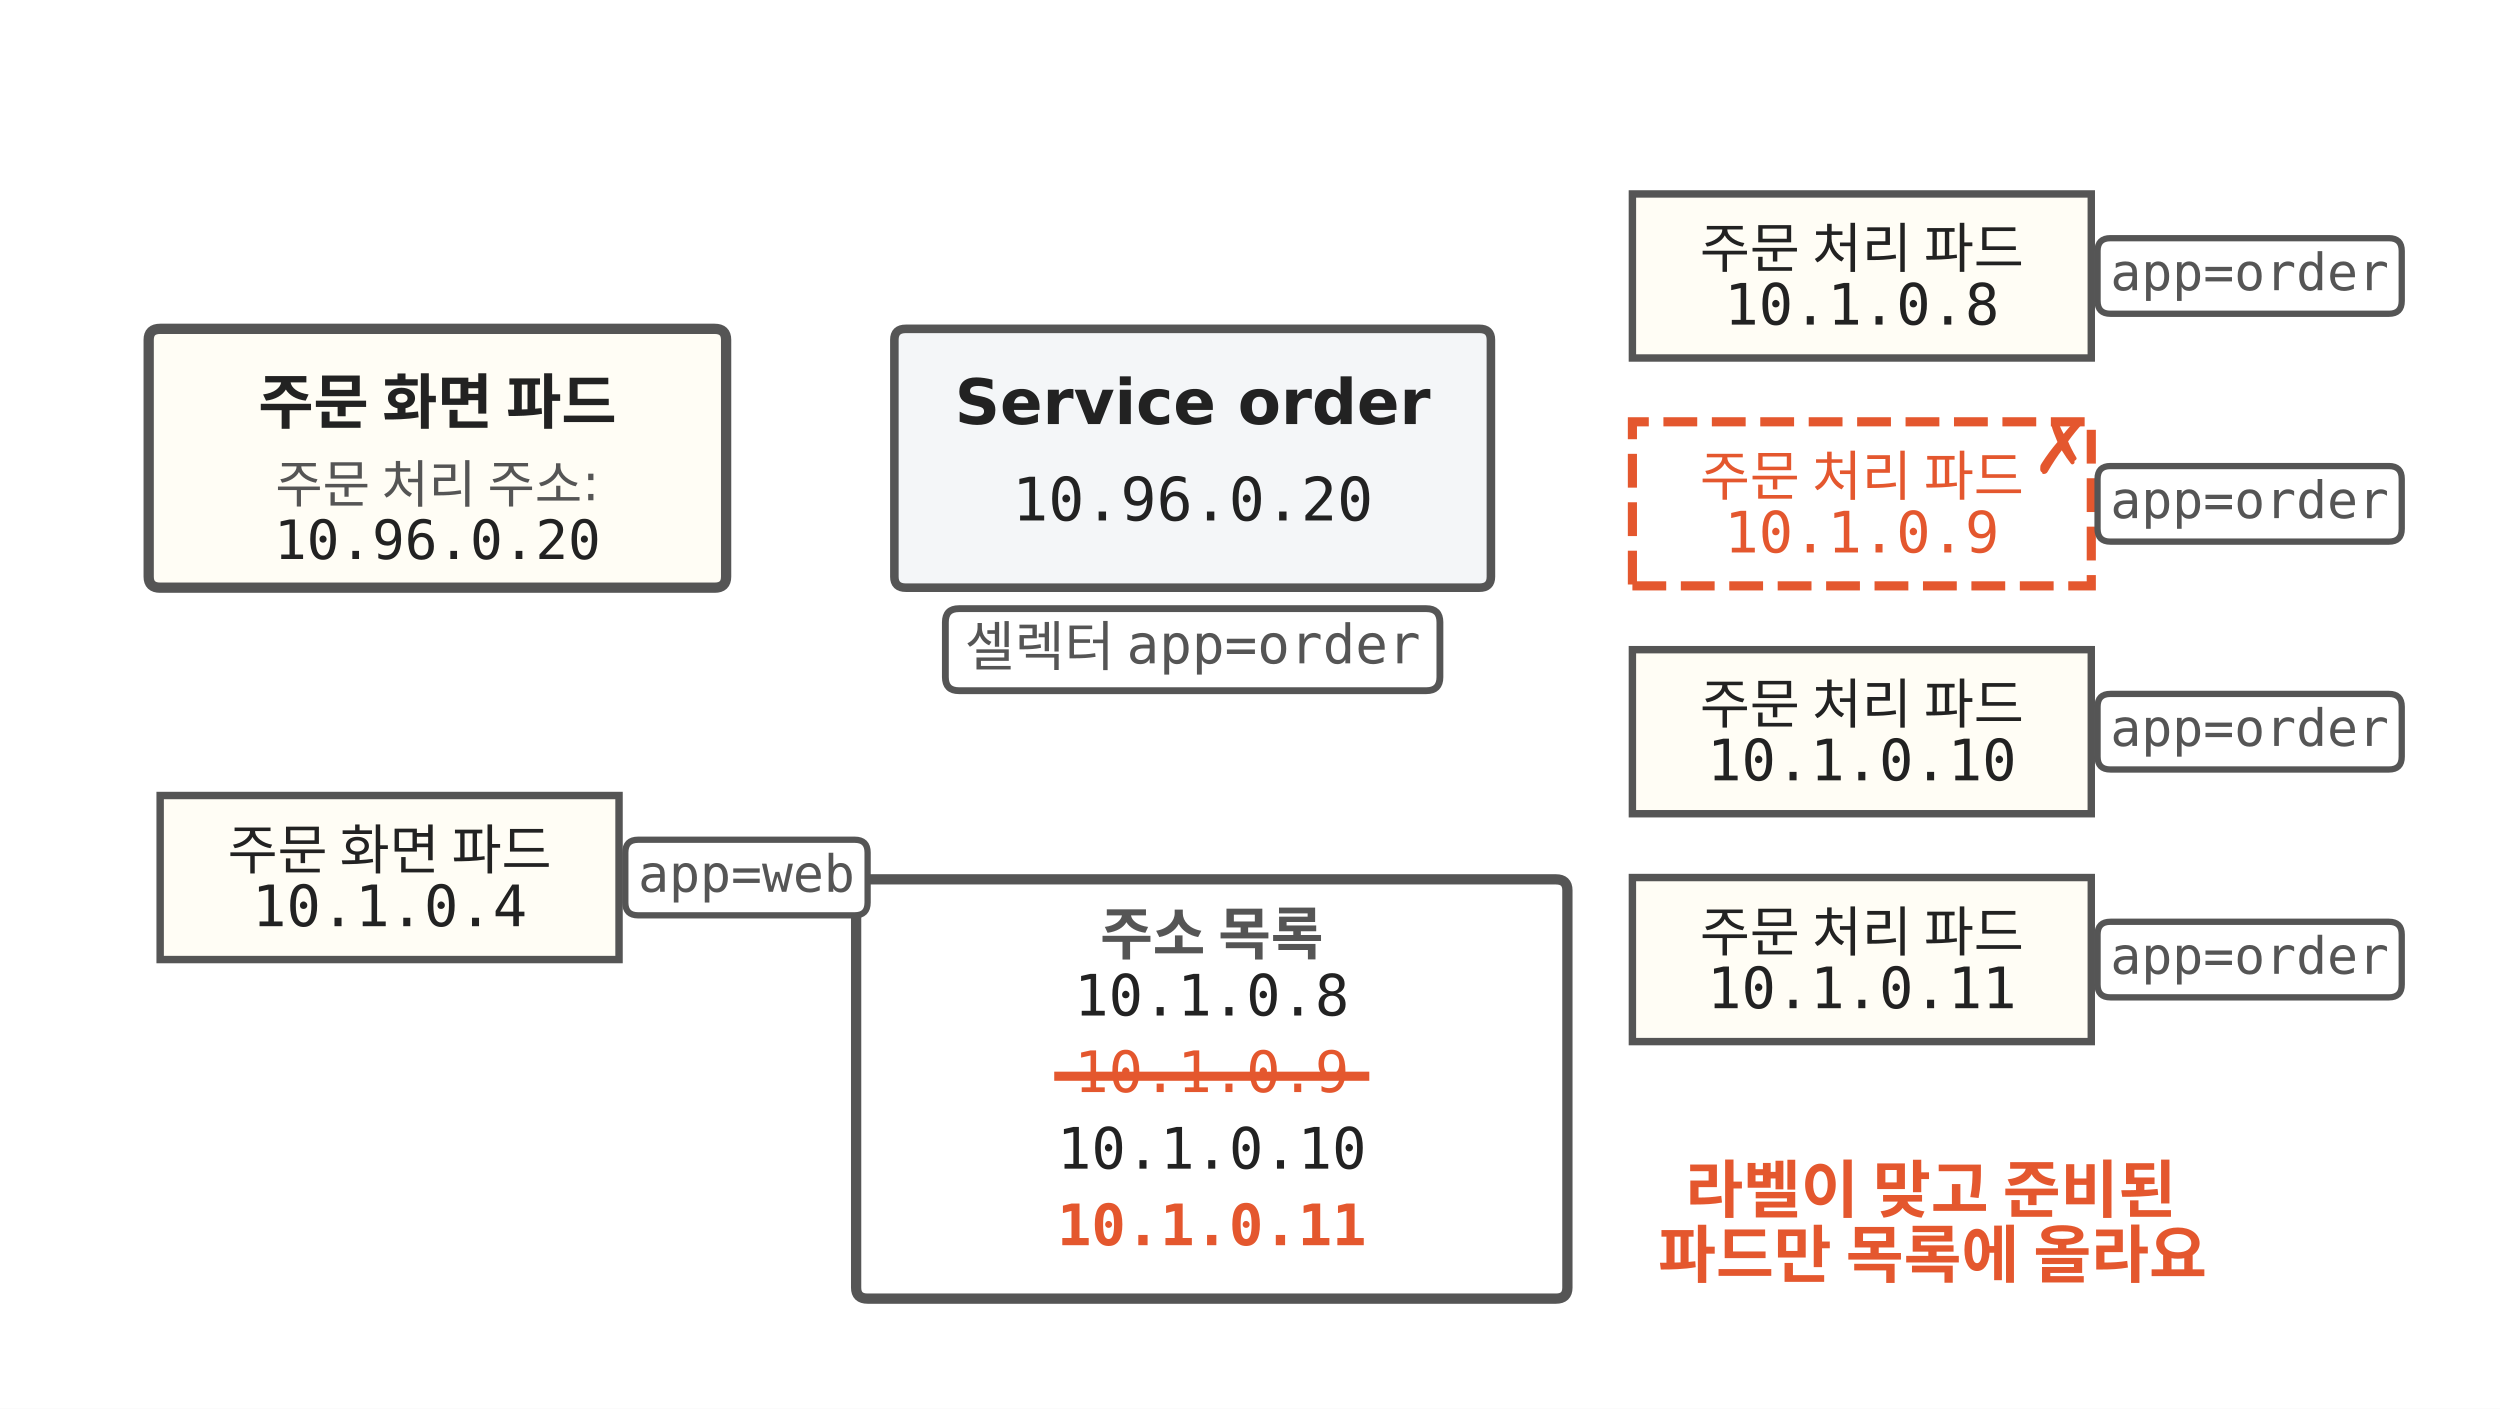
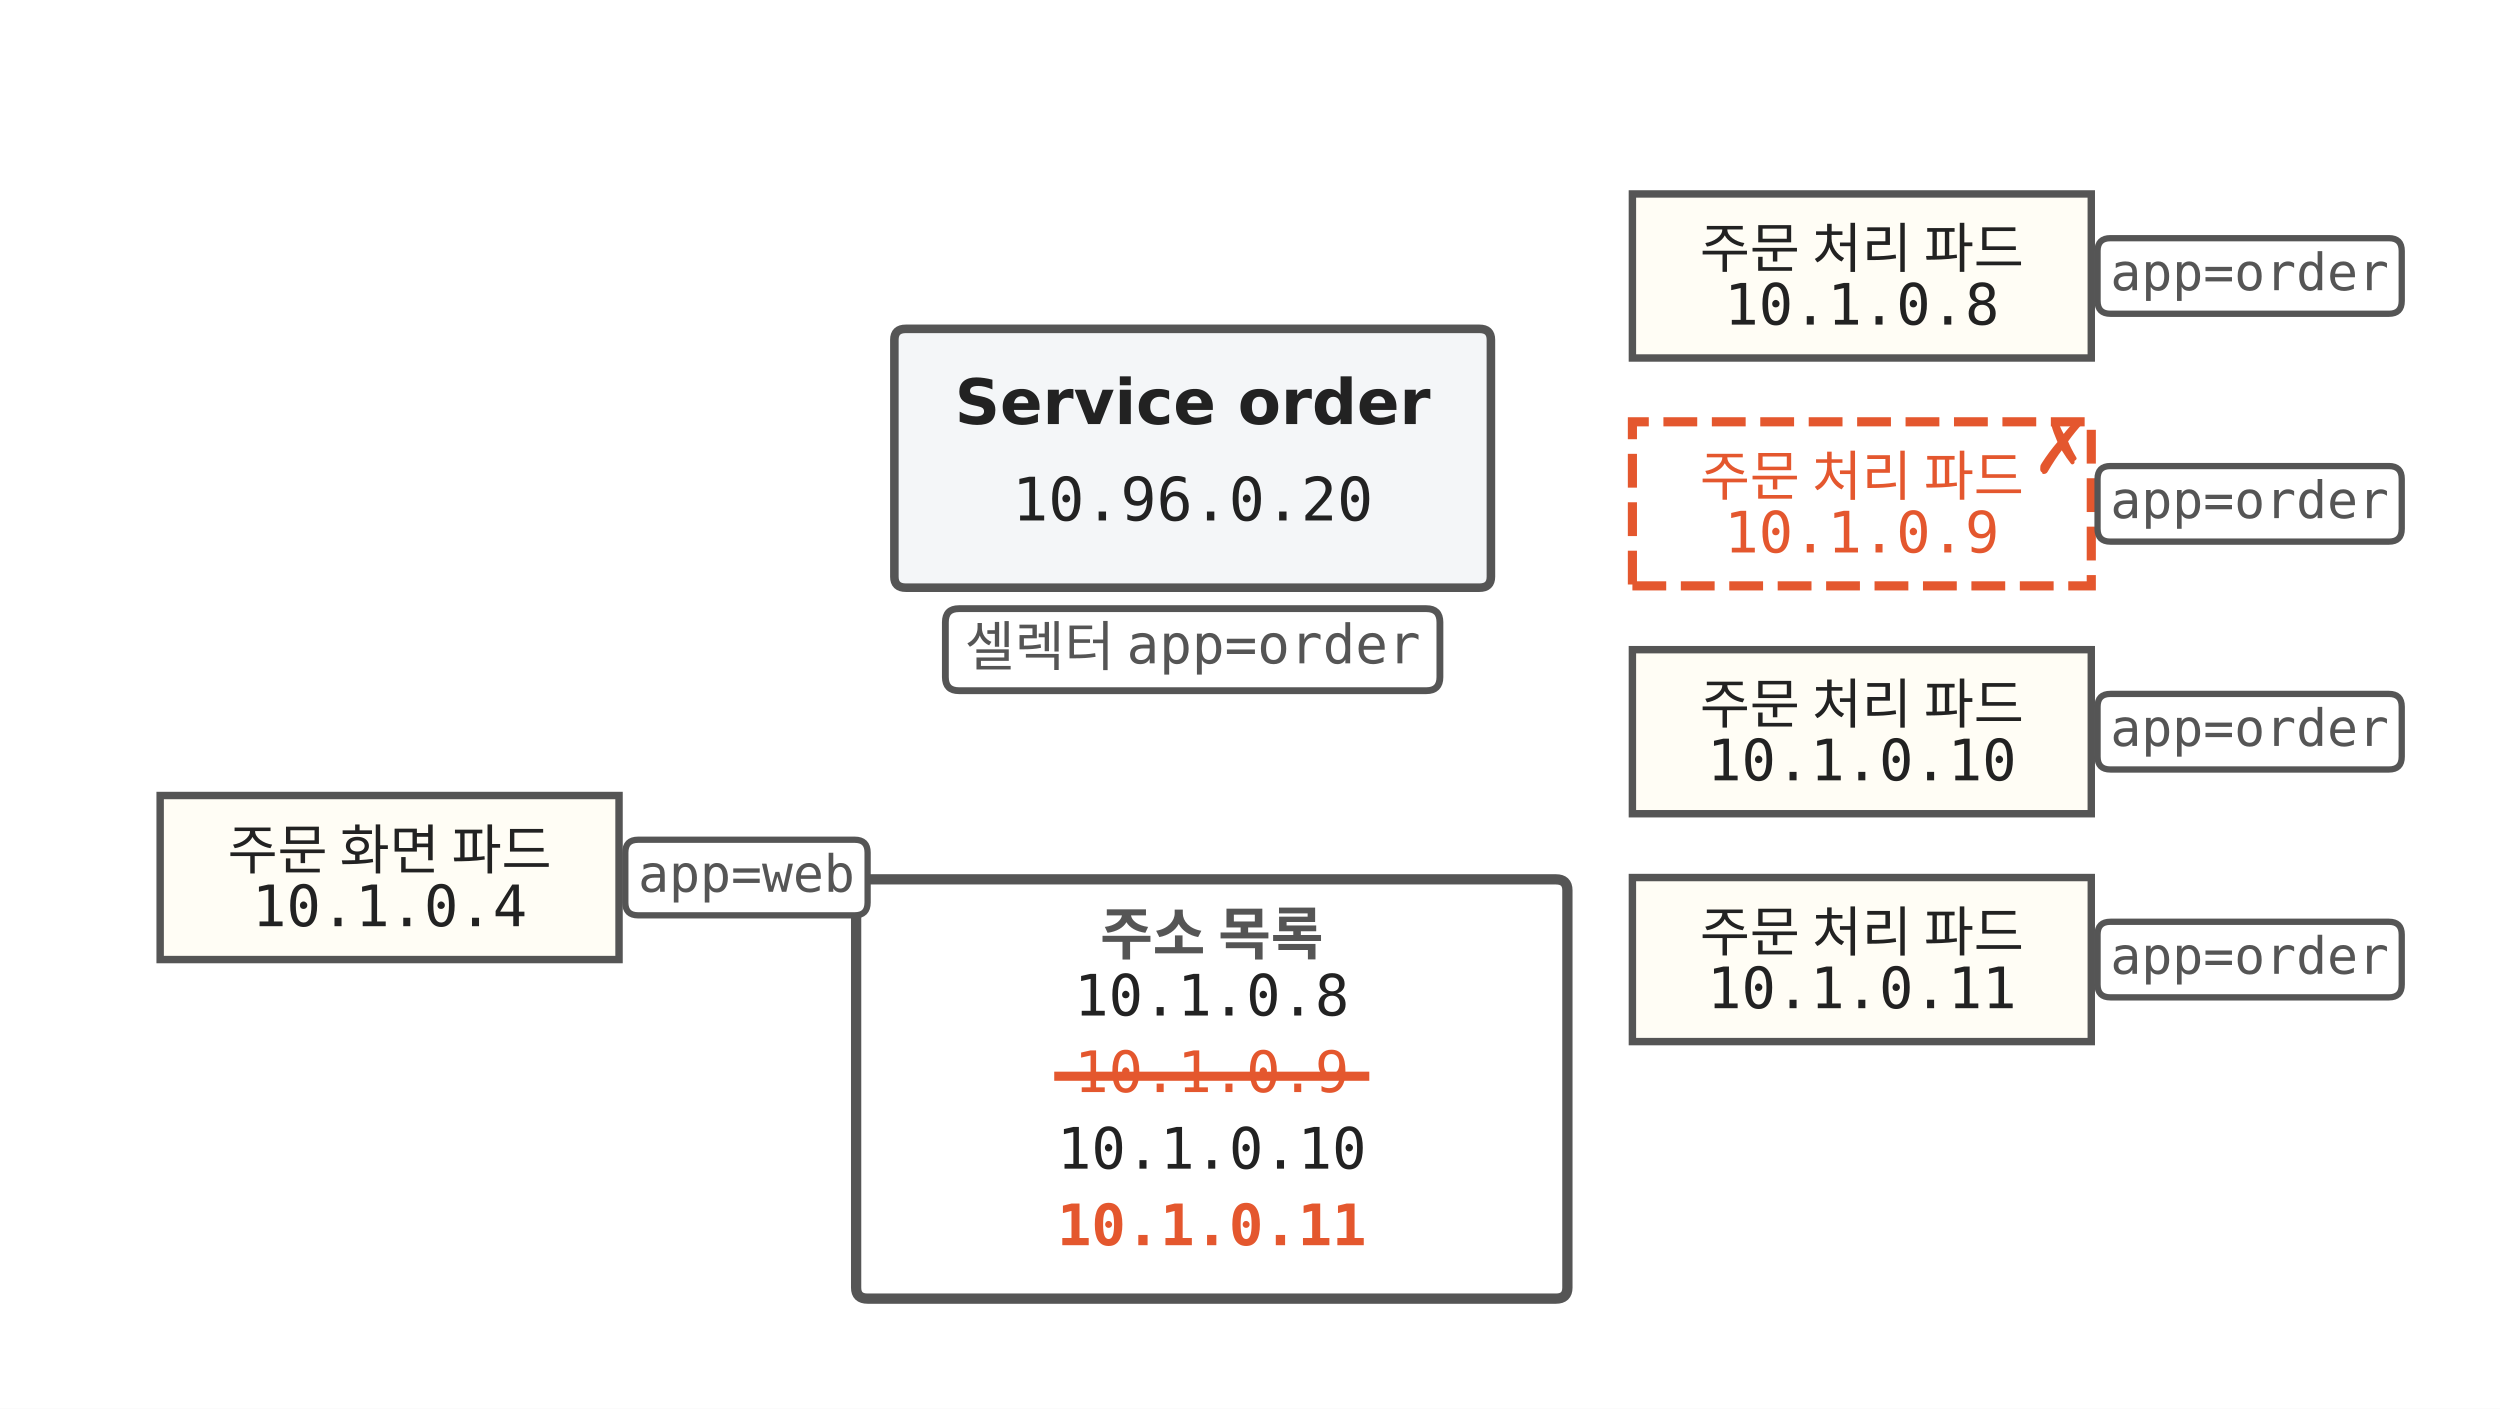
<svg xmlns="http://www.w3.org/2000/svg" width="437.76pt" height="246.672pt" viewBox="0 0 437.76 246.672" version="1.1">
  <defs>
    <style type="text/css">*{stroke-linejoin: round; stroke-linecap: butt}</style>
  </defs>
  <g id="figure_1">
    <g id="patch_1">
      <path d="M 0 246.672  L 437.76 246.672  L 437.76 0  L 0 0  z " style="fill: #ffffff" />
    </g>
    <g id="axes_1">
      <g id="patch_2">
-         <path d="M 18 228.672  L 419.76 228.672  L 419.76 18  L 18 18  L 18 228.672  z " clip-path="url(#pe3b92da9ea)" style="fill: none" />
+         <path d="M 18 228.672  L 419.76 228.672  L 419.76 18  L 18 18  L 18 228.672  z " clip-path="url(#p47465cb3a7)" style="fill: none" />
      </g>
      <g id="patch_3">
-         <path d="M 28.044 102.907  L 125.136 102.907  Q 127.145 102.907 127.145 100.992  L 127.145 59.496  Q 127.145 57.581 125.136 57.581  L 28.044 57.581  Q 26.035 57.581 26.035 59.496  L 26.035 100.992  Q 26.035 102.907 28.044 102.907  z " clip-path="url(#pe3b92da9ea)" style="fill: #fffdf5; stroke: #555555; stroke-width: 1.8; stroke-linejoin: miter" />
+         <path d="M 158.616 102.907  L 259.056 102.907  Q 261.065 102.907 261.065 100.992  L 261.065 59.496  Q 261.065 57.581 259.056 57.581  L 158.616 57.581  Q 156.607 57.581 156.607 59.496  L 156.607 100.992  Q 156.607 102.907 158.616 102.907  z " clip-path="url(#p47465cb3a7)" style="fill: #f4f6f8; stroke: #555555; stroke-width: 1.5; stroke-linejoin: miter" />
      </g>
      <g id="patch_4">
-         <path d="M 158.616 102.907  L 259.056 102.907  Q 261.065 102.907 261.065 100.992  L 261.065 59.496  Q 261.065 57.581 259.056 57.581  L 158.616 57.581  Q 156.607 57.581 156.607 59.496  L 156.607 100.992  Q 156.607 102.907 158.616 102.907  z " clip-path="url(#pe3b92da9ea)" style="fill: #f4f6f8; stroke: #555555; stroke-width: 1.5; stroke-linejoin: miter" />
+         <path d="M 285.84 62.688  L 366.192 62.688  L 366.192 33.96  L 285.84 33.96  z " clip-path="url(#p47465cb3a7)" style="fill: #fffdf5; stroke: #555555; stroke-width: 1.3; stroke-linejoin: miter" />
      </g>
      <g id="patch_5">
-         <path d="M 285.84 62.688  L 366.192 62.688  L 366.192 33.96  L 285.84 33.96  z " clip-path="url(#pe3b92da9ea)" style="fill: #fffdf5; stroke: #555555; stroke-width: 1.3; stroke-linejoin: miter" />
+         <path d="M 285.84 102.588  L 366.192 102.588  L 366.192 73.86  L 285.84 73.86  L 285.84 102.588  z " clip-path="url(#p47465cb3a7)" style="fill: none; stroke-dasharray: 5.92,2.56; stroke-dashoffset: 0; stroke: #e4572e; stroke-width: 1.6; stroke-linejoin: miter" />
      </g>
      <g id="patch_6">
-         <path d="M 285.84 102.588  L 366.192 102.588  L 366.192 73.86  L 285.84 73.86  L 285.84 102.588  z " clip-path="url(#pe3b92da9ea)" style="fill: none; stroke-dasharray: 5.92,2.56; stroke-dashoffset: 0; stroke: #e4572e; stroke-width: 1.6; stroke-linejoin: miter" />
+         <path d="M 285.84 142.488  L 366.192 142.488  L 366.192 113.76  L 285.84 113.76  z " clip-path="url(#p47465cb3a7)" style="fill: #fffdf5; stroke: #555555; stroke-width: 1.3; stroke-linejoin: miter" />
      </g>
      <g id="patch_7">
-         <path d="M 285.84 142.488  L 366.192 142.488  L 366.192 113.76  L 285.84 113.76  z " clip-path="url(#pe3b92da9ea)" style="fill: #fffdf5; stroke: #555555; stroke-width: 1.3; stroke-linejoin: miter" />
+         <path d="M 28.044 168.024  L 108.396 168.024  L 108.396 139.296  L 28.044 139.296  z " clip-path="url(#p47465cb3a7)" style="fill: #fffdf5; stroke: #555555; stroke-width: 1.3; stroke-linejoin: miter" />
      </g>
      <g id="patch_8">
-         <path d="M 28.044 168.024  L 108.396 168.024  L 108.396 139.296  L 28.044 139.296  z " clip-path="url(#pe3b92da9ea)" style="fill: #fffdf5; stroke: #555555; stroke-width: 1.3; stroke-linejoin: miter" />
+         <path d="M 285.84 182.388  L 366.192 182.388  L 366.192 153.66  L 285.84 153.66  z " clip-path="url(#p47465cb3a7)" style="fill: #fffdf5; stroke: #555555; stroke-width: 1.3; stroke-linejoin: miter" />
      </g>
      <g id="patch_9">
-         <path d="M 285.84 182.388  L 366.192 182.388  L 366.192 153.66  L 285.84 153.66  z " clip-path="url(#pe3b92da9ea)" style="fill: #fffdf5; stroke: #555555; stroke-width: 1.3; stroke-linejoin: miter" />
-       </g>
-       <g id="patch_10">
-         <path d="M 151.92 227.395  L 272.448 227.395  Q 274.457 227.395 274.457 225.48  L 274.457 155.894  Q 274.457 153.979 272.448 153.979  L 151.92 153.979  Q 149.911 153.979 149.911 155.894  L 149.911 225.48  Q 149.911 227.395 151.92 227.395  z " clip-path="url(#pe3b92da9ea)" style="fill: #ffffff; stroke: #555555; stroke-width: 1.8; stroke-linejoin: miter" />
+         <path d="M 151.92 227.395  L 272.448 227.395  Q 274.457 227.395 274.457 225.48  L 274.457 155.894  Q 274.457 153.979 272.448 153.979  L 151.92 153.979  Q 149.911 153.979 149.911 155.894  L 149.911 225.48  Q 149.911 227.395 151.92 227.395  z " clip-path="url(#p47465cb3a7)" style="fill: #ffffff; stroke: #555555; stroke-width: 1.8; stroke-linejoin: miter" />
      </g>
      <g id="line2d_1">
-         <path d="M 185.4 188.453  L 238.968 188.453  " clip-path="url(#pe3b92da9ea)" style="fill: none; stroke: #e4572e; stroke-width: 1.6; stroke-linecap: square" />
+         <path d="M 185.4 188.453  L 238.968 188.453  " clip-path="url(#p47465cb3a7)" style="fill: none; stroke: #e4572e; stroke-width: 1.6; stroke-linecap: square" />
      </g>
      <g id="text_1">
-         <text style="fill: #222222; font: 700 10.5px 'Apple SD Gothic Neo', 'Noto Sans KR', 'Malgun Gothic', 'DejaVu Sans', 'Bitstream Vera Sans', 'Computer Modern Sans Serif', 'Lucida Grande', 'Verdana', 'Geneva', 'Lucid', 'Arial', 'Helvetica', 'Avant Garde', sans-serif; text-anchor: middle" x="76.59" y="74.144" transform="rotate(-0 76.59 74.14448)">주문 화면 파드</text>
+         <text style="fill: #222222; font: 700 11px 'Apple SD Gothic Neo', 'Noto Sans KR', 'Malgun Gothic', 'DejaVu Sans', 'Bitstream Vera Sans', 'Computer Modern Sans Serif', 'Lucida Grande', 'Verdana', 'Geneva', 'Lucid', 'Arial', 'Helvetica', 'Avant Garde', sans-serif; text-anchor: middle" x="208.836" y="74.254" transform="rotate(-0 208.836 74.25417)">Service order</text>
      </g>
      <g id="text_2">
-         <text style="fill: #555555; font: 9px 'Apple SD Gothic Neo', 'Noto Sans KR', 'Malgun Gothic', 'DejaVu Sans', 'Bitstream Vera Sans', 'Computer Modern Sans Serif', 'Lucida Grande', 'Verdana', 'Geneva', 'Lucid', 'Arial', 'Helvetica', 'Avant Garde', sans-serif; text-anchor: middle" x="76.59" y="88.012" transform="rotate(-0 76.59 88.01184)">주문 처리 주소:</text>
+         <text style="fill: #222222; font: 10.5px 'Menlo', 'Apple SD Gothic Neo', 'DejaVu Sans Mono', 'Bitstream Vera Sans Mono', 'Computer Modern Typewriter', 'Andale Mono', 'Nimbus Mono L', 'Courier New', 'Courier', 'Fixed', 'Terminal', monospace; text-anchor: middle" x="208.836" y="91.136" transform="rotate(-0 208.836 91.13611)">10.96.0.20</text>
      </g>
      <g id="text_3">
-         <text style="fill: #222222; font: 9.5px 'Menlo', 'Apple SD Gothic Neo', 'DejaVu Sans Mono', 'Bitstream Vera Sans Mono', 'Computer Modern Typewriter', 'Andale Mono', 'Nimbus Mono L', 'Courier New', 'Courier', 'Fixed', 'Terminal', monospace; text-anchor: middle" x="76.59" y="97.881" transform="rotate(-0 76.59 97.88117)">10.96.0.20</text>
-       </g>
-       <g id="text_4">
-         <text style="fill: #222222; font: 700 11px 'Apple SD Gothic Neo', 'Noto Sans KR', 'Malgun Gothic', 'DejaVu Sans', 'Bitstream Vera Sans', 'Computer Modern Sans Serif', 'Lucida Grande', 'Verdana', 'Geneva', 'Lucid', 'Arial', 'Helvetica', 'Avant Garde', sans-serif; text-anchor: middle" x="208.836" y="74.254" transform="rotate(-0 208.836 74.25417)">Service order</text>
-       </g>
-       <g id="text_5">
-         <text style="fill: #222222; font: 10.5px 'Menlo', 'Apple SD Gothic Neo', 'DejaVu Sans Mono', 'Bitstream Vera Sans Mono', 'Computer Modern Typewriter', 'Andale Mono', 'Nimbus Mono L', 'Courier New', 'Courier', 'Fixed', 'Terminal', monospace; text-anchor: middle" x="208.836" y="91.136" transform="rotate(-0 208.836 91.13611)">10.96.0.20</text>
-       </g>
-       <g id="text_6">
-         <g id="patch_11">
+         <g id="patch_10">
          <path d="M 167.913 120.942  L 249.759 120.942  Q 252.134 120.942 252.134 118.567  L 252.134 108.953  Q 252.134 106.578 249.759 106.578  L 167.913 106.578  Q 165.538 106.578 165.538 108.953  L 165.538 118.567  Q 165.538 120.942 167.913 120.942  z " style="fill: #ffffff; stroke: #555555; stroke-width: 1.2; stroke-linejoin: miter" />
        </g>
        <text style="fill: #555555; font: 9.5px 'Menlo', 'Apple SD Gothic Neo', 'DejaVu Sans Mono', 'Bitstream Vera Sans Mono', 'Computer Modern Typewriter', 'Andale Mono', 'Nimbus Mono L', 'Courier New', 'Courier', 'Fixed', 'Terminal', monospace; text-anchor: middle" x="208.836" y="116.591" transform="rotate(-0 208.836 116.5914)">셀렉터 app=order</text>
      </g>
-       <g id="text_7">
+       <g id="text_4">
        <text style="fill: #222222; font: 9.5px 'Apple SD Gothic Neo', 'Noto Sans KR', 'Malgun Gothic', 'DejaVu Sans', 'Bitstream Vera Sans', 'Computer Modern Sans Serif', 'Lucida Grande', 'Verdana', 'Geneva', 'Lucid', 'Arial', 'Helvetica', 'Avant Garde', sans-serif; text-anchor: middle" x="326.016" y="46.873" transform="rotate(-0 326.016 46.87291)">주문 처리 파드</text>
      </g>
-       <g id="text_8">
+       <g id="text_5">
        <text style="fill: #222222; font: 10px 'Menlo', 'Apple SD Gothic Neo', 'DejaVu Sans Mono', 'Bitstream Vera Sans Mono', 'Computer Modern Typewriter', 'Andale Mono', 'Nimbus Mono L', 'Courier New', 'Courier', 'Fixed', 'Terminal', monospace; text-anchor: middle" x="326.016" y="56.843" transform="rotate(-0 326.016 56.84304)">10.1.0.8</text>
      </g>
-       <g id="text_9">
-         <g id="patch_12">
+       <g id="text_6">
+         <g id="patch_11">
          <path d="M 369.54 54.942  L 418.305 54.942  Q 420.555 54.942 420.555 52.692  L 420.555 43.956  Q 420.555 41.706 418.305 41.706  L 369.54 41.706  Q 367.29 41.706 367.29 43.956  L 367.29 52.692  Q 367.29 54.942 369.54 54.942  z " style="fill: #ffffff; stroke: #555555; stroke-width: 1.1; stroke-linejoin: miter" />
        </g>
        <text style="fill: #555555; font: 9px 'Menlo', 'Apple SD Gothic Neo', 'DejaVu Sans Mono', 'Bitstream Vera Sans Mono', 'Computer Modern Typewriter', 'Andale Mono', 'Nimbus Mono L', 'Courier New', 'Courier', 'Fixed', 'Terminal', monospace; text-anchor: start" x="369.54" y="50.82" transform="rotate(-0 369.54 50.82009)">app=order</text>
      </g>
-       <g id="text_10">
+       <g id="text_7">
        <text style="fill: #e4572e; font: 9.5px 'Apple SD Gothic Neo', 'Noto Sans KR', 'Malgun Gothic', 'DejaVu Sans', 'Bitstream Vera Sans', 'Computer Modern Sans Serif', 'Lucida Grande', 'Verdana', 'Geneva', 'Lucid', 'Arial', 'Helvetica', 'Avant Garde', sans-serif; text-anchor: middle" x="326.016" y="86.773" transform="rotate(-0 326.016 86.77291)">주문 처리 파드</text>
      </g>
-       <g id="text_11">
+       <g id="text_8">
        <text style="fill: #e4572e; font: 10px 'Menlo', 'Apple SD Gothic Neo', 'DejaVu Sans Mono', 'Bitstream Vera Sans Mono', 'Computer Modern Typewriter', 'Andale Mono', 'Nimbus Mono L', 'Courier New', 'Courier', 'Fixed', 'Terminal', monospace; text-anchor: middle" x="326.016" y="96.743" transform="rotate(-0 326.016 96.74304)">10.1.0.9</text>
      </g>
-       <g id="text_12">
+       <g id="text_9">
        <text style="fill: #e4572e; font: 700 13px 'Apple SD Gothic Neo', 'Noto Sans KR', 'Malgun Gothic', 'DejaVu Sans', 'Bitstream Vera Sans', 'Computer Modern Sans Serif', 'Lucida Grande', 'Verdana', 'Geneva', 'Lucid', 'Arial', 'Helvetica', 'Avant Garde', sans-serif; text-anchor: middle" x="361.17" y="82.886" transform="rotate(-0 361.17 82.8862)">✗</text>
      </g>
-       <g id="text_13">
-         <g id="patch_13">
+       <g id="text_10">
+         <g id="patch_12">
          <path d="M 369.54 94.842  L 418.305 94.842  Q 420.555 94.842 420.555 92.592  L 420.555 83.856  Q 420.555 81.606 418.305 81.606  L 369.54 81.606  Q 367.29 81.606 367.29 83.856  L 367.29 92.592  Q 367.29 94.842 369.54 94.842  z " style="fill: #ffffff; stroke: #555555; stroke-width: 1.1; stroke-linejoin: miter" />
        </g>
        <text style="fill: #555555; font: 9px 'Menlo', 'Apple SD Gothic Neo', 'DejaVu Sans Mono', 'Bitstream Vera Sans Mono', 'Computer Modern Typewriter', 'Andale Mono', 'Nimbus Mono L', 'Courier New', 'Courier', 'Fixed', 'Terminal', monospace; text-anchor: start" x="369.54" y="90.72" transform="rotate(-0 369.54 90.72009)">app=order</text>
      </g>
-       <g id="text_14">
+       <g id="text_11">
        <text style="fill: #222222; font: 9.5px 'Apple SD Gothic Neo', 'Noto Sans KR', 'Malgun Gothic', 'DejaVu Sans', 'Bitstream Vera Sans', 'Computer Modern Sans Serif', 'Lucida Grande', 'Verdana', 'Geneva', 'Lucid', 'Arial', 'Helvetica', 'Avant Garde', sans-serif; text-anchor: middle" x="326.016" y="126.673" transform="rotate(-0 326.016 126.6729)">주문 처리 파드</text>
      </g>
-       <g id="text_15">
+       <g id="text_12">
        <text style="fill: #222222; font: 10px 'Menlo', 'Apple SD Gothic Neo', 'DejaVu Sans Mono', 'Bitstream Vera Sans Mono', 'Computer Modern Typewriter', 'Andale Mono', 'Nimbus Mono L', 'Courier New', 'Courier', 'Fixed', 'Terminal', monospace; text-anchor: middle" x="326.016" y="136.643" transform="rotate(-0 326.016 136.643)">10.1.0.10</text>
      </g>
-       <g id="text_16">
-         <g id="patch_14">
+       <g id="text_13">
+         <g id="patch_13">
          <path d="M 369.54 134.742  L 418.305 134.742  Q 420.555 134.742 420.555 132.492  L 420.555 123.756  Q 420.555 121.506 418.305 121.506  L 369.54 121.506  Q 367.29 121.506 367.29 123.756  L 367.29 132.492  Q 367.29 134.742 369.54 134.742  z " style="fill: #ffffff; stroke: #555555; stroke-width: 1.1; stroke-linejoin: miter" />
        </g>
        <text style="fill: #555555; font: 9px 'Menlo', 'Apple SD Gothic Neo', 'DejaVu Sans Mono', 'Bitstream Vera Sans Mono', 'Computer Modern Typewriter', 'Andale Mono', 'Nimbus Mono L', 'Courier New', 'Courier', 'Fixed', 'Terminal', monospace; text-anchor: start" x="369.54" y="130.62" transform="rotate(-0 369.54 130.6201)">app=order</text>
      </g>
-       <g id="text_17">
+       <g id="text_14">
        <text style="fill: #222222; font: 9.5px 'Apple SD Gothic Neo', 'Noto Sans KR', 'Malgun Gothic', 'DejaVu Sans', 'Bitstream Vera Sans', 'Computer Modern Sans Serif', 'Lucida Grande', 'Verdana', 'Geneva', 'Lucid', 'Arial', 'Helvetica', 'Avant Garde', sans-serif; text-anchor: middle" x="68.22" y="152.209" transform="rotate(-0 68.22 152.2089)">주문 화면 파드</text>
      </g>
-       <g id="text_18">
+       <g id="text_15">
        <text style="fill: #222222; font: 10px 'Menlo', 'Apple SD Gothic Neo', 'DejaVu Sans Mono', 'Bitstream Vera Sans Mono', 'Computer Modern Typewriter', 'Andale Mono', 'Nimbus Mono L', 'Courier New', 'Courier', 'Fixed', 'Terminal', monospace; text-anchor: middle" x="68.22" y="162.179" transform="rotate(-0 68.22 162.179)">10.1.0.4</text>
      </g>
-       <g id="text_19">
-         <g id="patch_15">
+       <g id="text_16">
+         <g id="patch_14">
          <path d="M 111.744 160.278  L 149.672 160.278  Q 151.922 160.278 151.922 158.028  L 151.922 149.292  Q 151.922 147.042 149.672 147.042  L 111.744 147.042  Q 109.494 147.042 109.494 149.292  L 109.494 158.028  Q 109.494 160.278 111.744 160.278  z " style="fill: #ffffff; stroke: #555555; stroke-width: 1.1; stroke-linejoin: miter" />
        </g>
        <text style="fill: #555555; font: 9px 'Menlo', 'Apple SD Gothic Neo', 'DejaVu Sans Mono', 'Bitstream Vera Sans Mono', 'Computer Modern Typewriter', 'Andale Mono', 'Nimbus Mono L', 'Courier New', 'Courier', 'Fixed', 'Terminal', monospace; text-anchor: start" x="111.744" y="156.156" transform="rotate(-0 111.744 156.1561)">app=web</text>
      </g>
-       <g id="text_20">
+       <g id="text_17">
        <text style="fill: #222222; font: 9.5px 'Apple SD Gothic Neo', 'Noto Sans KR', 'Malgun Gothic', 'DejaVu Sans', 'Bitstream Vera Sans', 'Computer Modern Sans Serif', 'Lucida Grande', 'Verdana', 'Geneva', 'Lucid', 'Arial', 'Helvetica', 'Avant Garde', sans-serif; text-anchor: middle" x="326.016" y="166.573" transform="rotate(-0 326.016 166.5729)">주문 처리 파드</text>
      </g>
-       <g id="text_21">
+       <g id="text_18">
        <text style="fill: #222222; font: 10px 'Menlo', 'Apple SD Gothic Neo', 'DejaVu Sans Mono', 'Bitstream Vera Sans Mono', 'Computer Modern Typewriter', 'Andale Mono', 'Nimbus Mono L', 'Courier New', 'Courier', 'Fixed', 'Terminal', monospace; text-anchor: middle" x="326.016" y="176.543" transform="rotate(-0 326.016 176.543)">10.1.0.11</text>
      </g>
-       <g id="text_22">
-         <g id="patch_16">
+       <g id="text_19">
+         <g id="patch_15">
          <path d="M 369.54 174.642  L 418.305 174.642  Q 420.555 174.642 420.555 172.392  L 420.555 163.656  Q 420.555 161.406 418.305 161.406  L 369.54 161.406  Q 367.29 161.406 367.29 163.656  L 367.29 172.392  Q 367.29 174.642 369.54 174.642  z " style="fill: #ffffff; stroke: #555555; stroke-width: 1.1; stroke-linejoin: miter" />
        </g>
        <text style="fill: #555555; font: 9px 'Menlo', 'Apple SD Gothic Neo', 'DejaVu Sans Mono', 'Bitstream Vera Sans Mono', 'Computer Modern Typewriter', 'Andale Mono', 'Nimbus Mono L', 'Courier New', 'Courier', 'Fixed', 'Terminal', monospace; text-anchor: start" x="369.54" y="170.52" transform="rotate(-0 369.54 170.5201)">app=order</text>
      </g>
-       <g id="text_23">
+       <g id="text_20">
        <text style="fill: #555555; font: 700 10px 'Apple SD Gothic Neo', 'Noto Sans KR', 'Malgun Gothic', 'DejaVu Sans', 'Bitstream Vera Sans', 'Computer Modern Sans Serif', 'Lucida Grande', 'Verdana', 'Geneva', 'Lucid', 'Arial', 'Helvetica', 'Avant Garde', sans-serif; text-anchor: middle" x="212.184" y="167.135" transform="rotate(-0 212.184 167.1346)">주소 목록</text>
      </g>
-       <g id="text_24">
+       <g id="text_21">
        <text style="fill: #222222; font: 10px 'Menlo', 'Apple SD Gothic Neo', 'DejaVu Sans Mono', 'Bitstream Vera Sans Mono', 'Computer Modern Typewriter', 'Andale Mono', 'Nimbus Mono L', 'Courier New', 'Courier', 'Fixed', 'Terminal', monospace; text-anchor: middle" x="212.184" y="177.82" transform="rotate(-0 212.184 177.8198)">10.1.0.8</text>
      </g>
-       <g id="text_25">
+       <g id="text_22">
        <text style="fill: #e4572e; font: 10px 'Menlo', 'Apple SD Gothic Neo', 'DejaVu Sans Mono', 'Bitstream Vera Sans Mono', 'Computer Modern Typewriter', 'Andale Mono', 'Nimbus Mono L', 'Courier New', 'Courier', 'Fixed', 'Terminal', monospace; text-anchor: middle" x="212.184" y="191.226" transform="rotate(-0 212.184 191.2262)">10.1.0.9</text>
      </g>
-       <g id="text_26">
+       <g id="text_23">
        <text style="fill: #222222; font: 10px 'Menlo', 'Apple SD Gothic Neo', 'DejaVu Sans Mono', 'Bitstream Vera Sans Mono', 'Computer Modern Typewriter', 'Andale Mono', 'Nimbus Mono L', 'Courier New', 'Courier', 'Fixed', 'Terminal', monospace; text-anchor: middle" x="212.184" y="204.633" transform="rotate(-0 212.184 204.6326)">10.1.0.10</text>
      </g>
-       <g id="text_27">
+       <g id="text_24">
        <text style="fill: #e4572e; font: 700 10px 'Menlo', 'Apple SD Gothic Neo', 'DejaVu Sans Mono', 'Bitstream Vera Sans Mono', 'Computer Modern Typewriter', 'Andale Mono', 'Nimbus Mono L', 'Courier New', 'Courier', 'Fixed', 'Terminal', monospace; text-anchor: middle" x="212.184" y="218.039" transform="rotate(-0 212.184 218.039)">10.1.0.11</text>
-       </g>
-       <g id="text_28">
-         <text style="fill: #e4572e; font: 700 11px 'Apple SD Gothic Neo', 'Noto Sans KR', 'Malgun Gothic', 'DejaVu Sans', 'Bitstream Vera Sans', 'Computer Modern Sans Serif', 'Lucida Grande', 'Verdana', 'Geneva', 'Lucid', 'Arial', 'Helvetica', 'Avant Garde', sans-serif" transform="translate(295.1073 212.2749)">라벨이 맞고 준비된</text>
-         <text style="fill: #e4572e; font: 700 11px 'Apple SD Gothic Neo', 'Noto Sans KR', 'Malgun Gothic', 'DejaVu Sans', 'Bitstream Vera Sans', 'Computer Modern Sans Serif', 'Lucida Grande', 'Verdana', 'Geneva', 'Lucid', 'Arial', 'Helvetica', 'Avant Garde', sans-serif" transform="translate(290.3498 223.6578)">파드만 목록에 올라요</text>
      </g>
    </g>
  </g>
  <defs>
-     <clipPath id="pe3b92da9ea">
+     <clipPath id="p47465cb3a7">
      <rect x="18" y="18" width="401.76" height="210.672" />
    </clipPath>
  </defs>
</svg>
